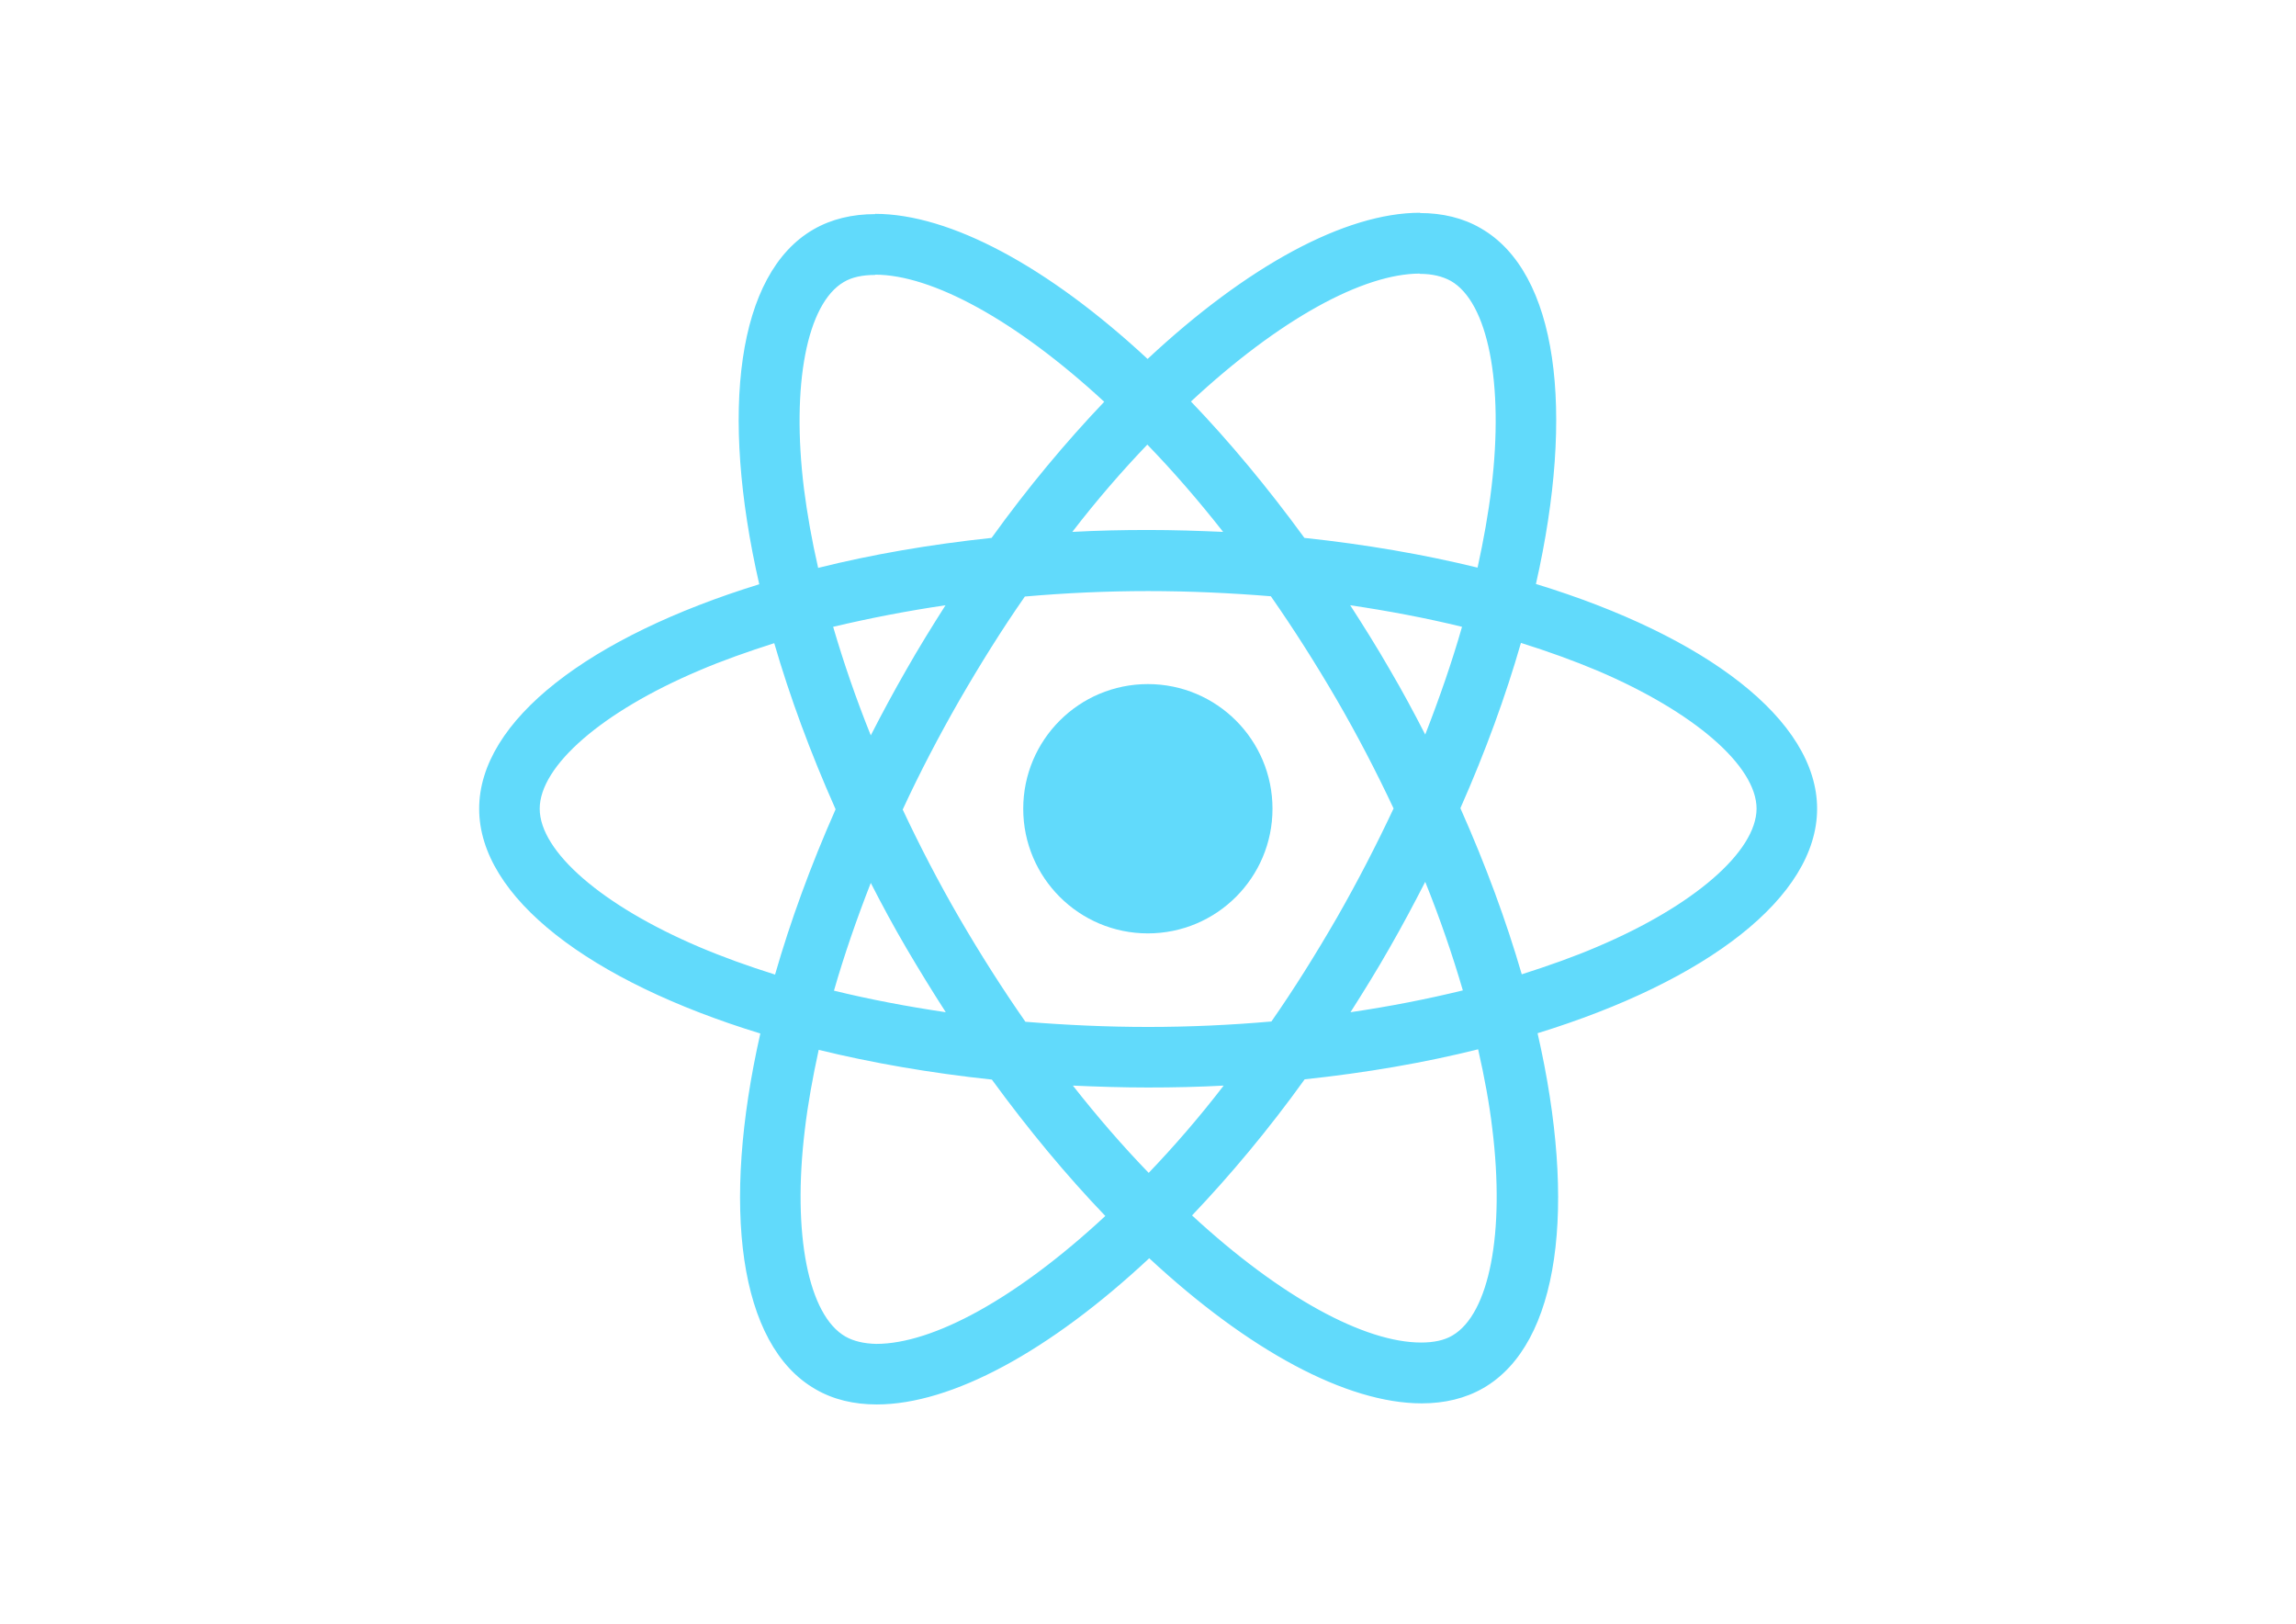
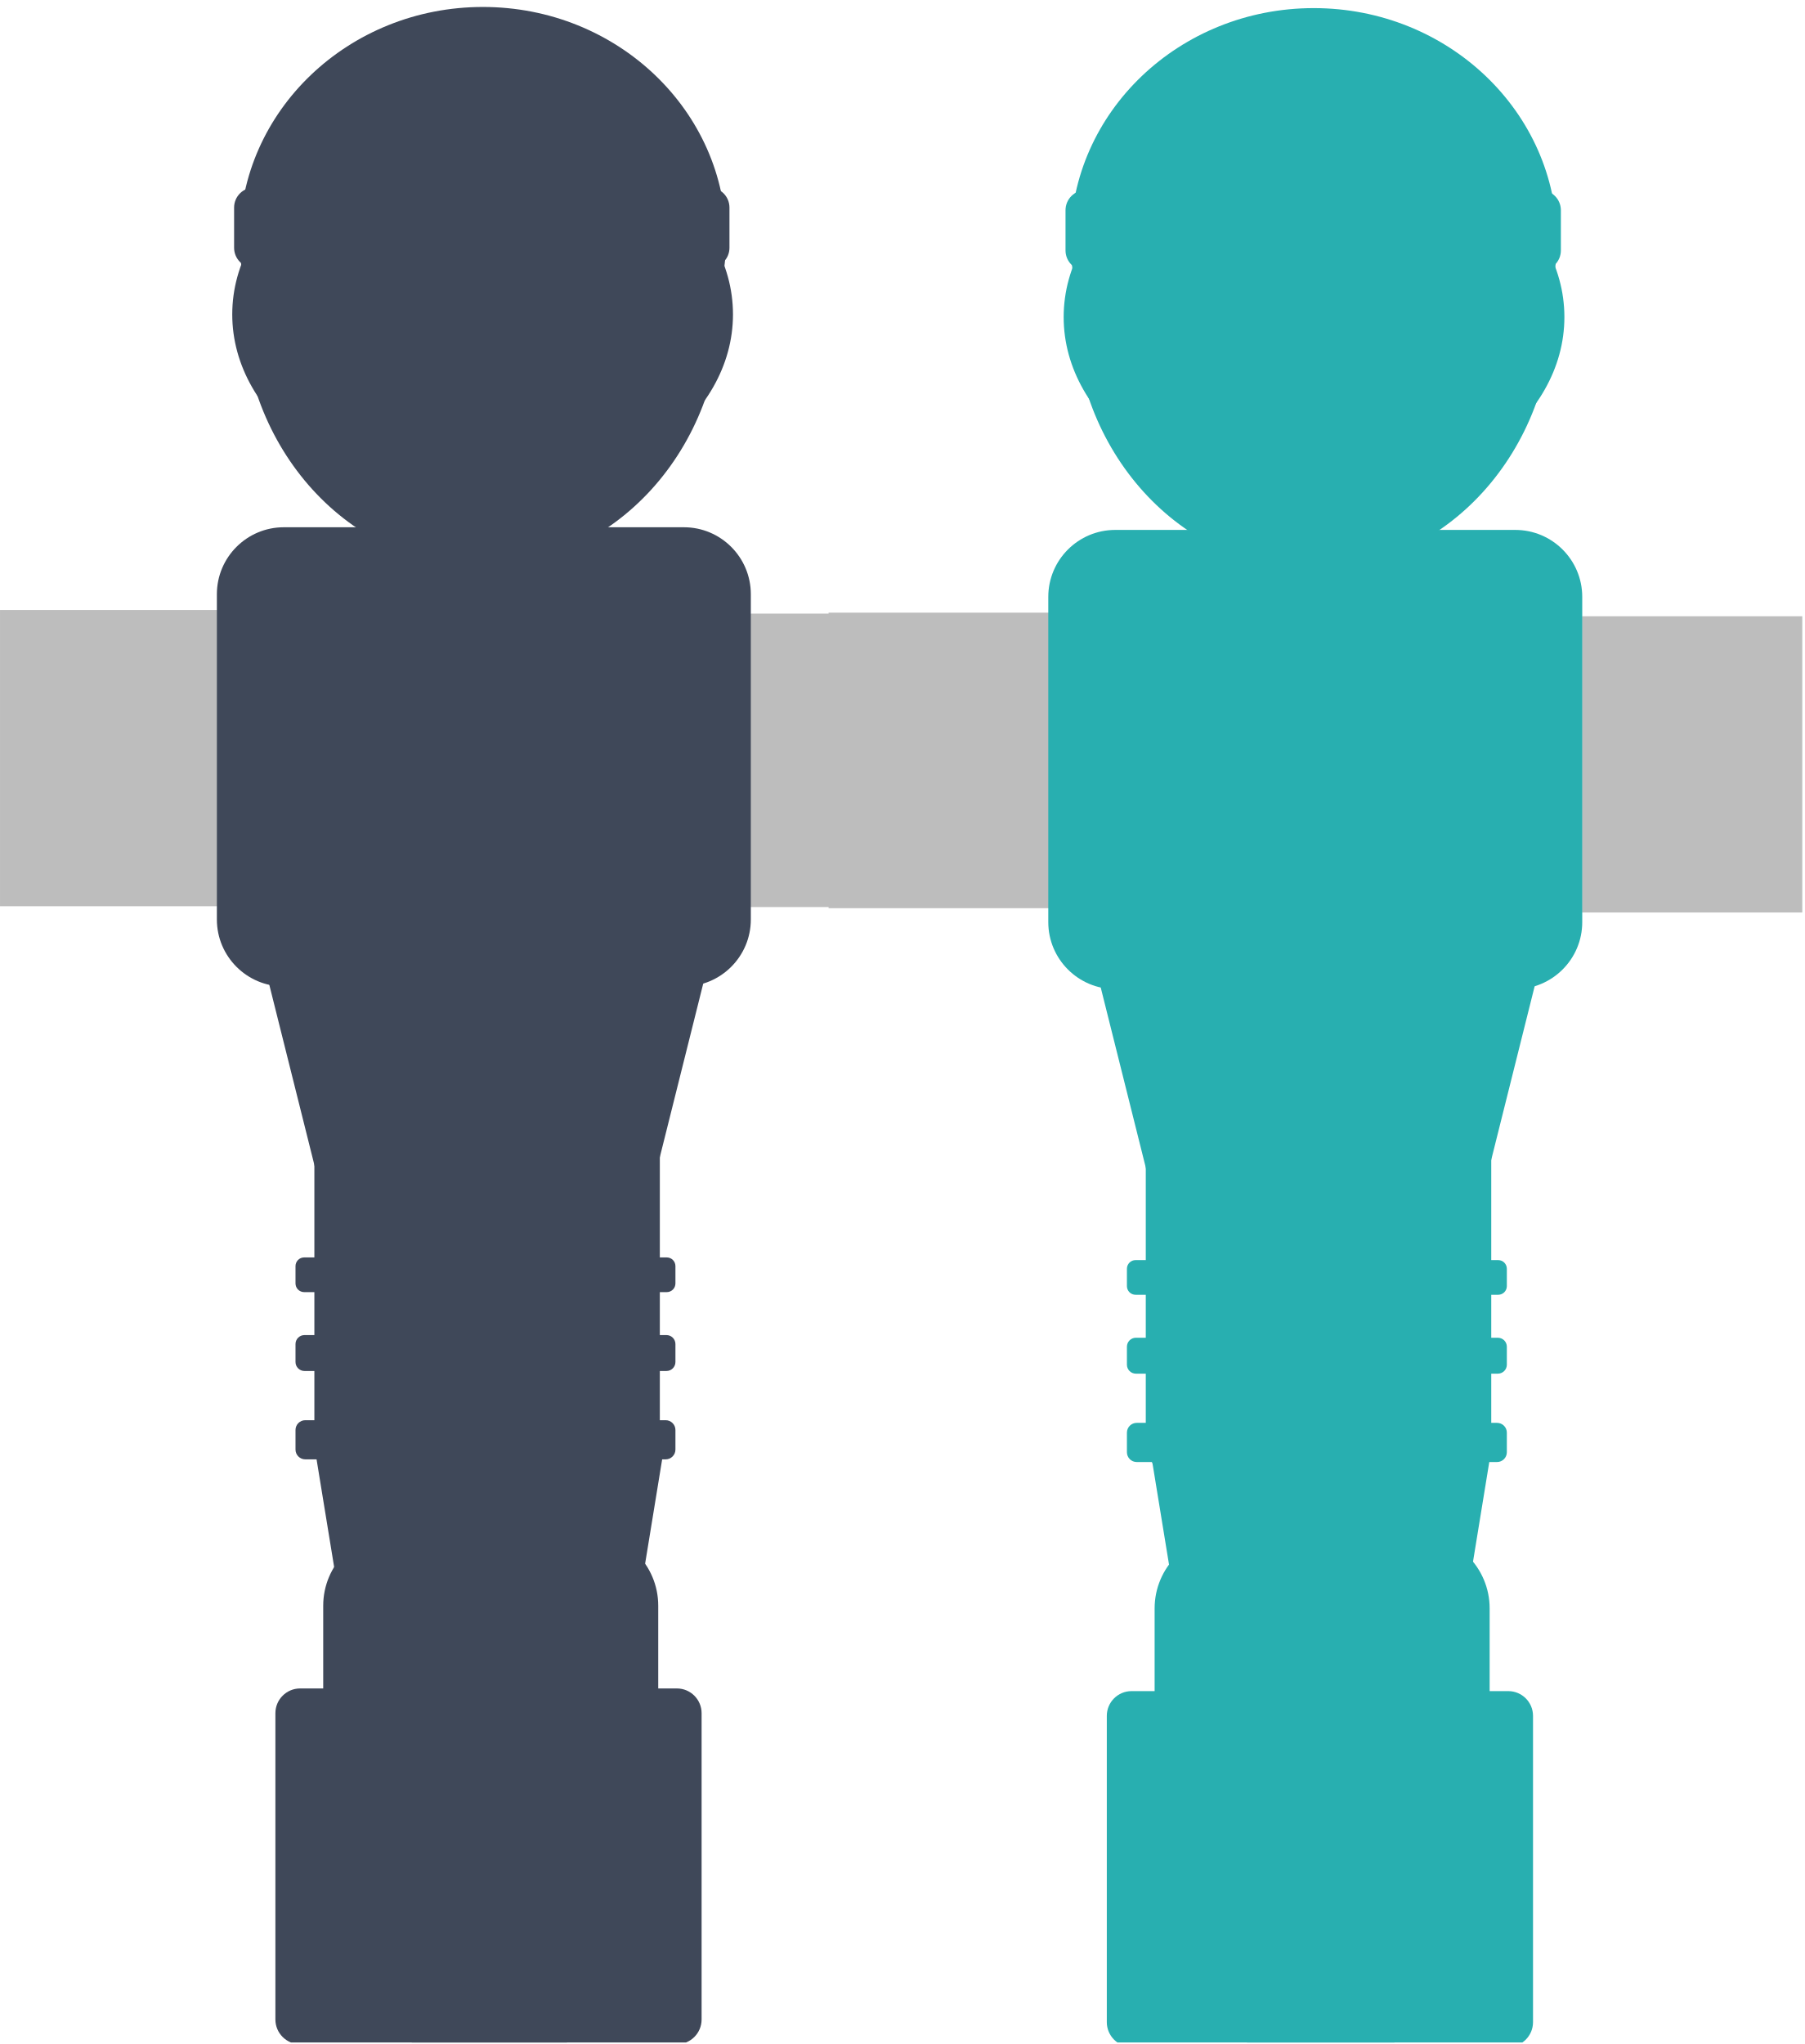
- <svg xmlns="http://www.w3.org/2000/svg" viewBox="0 0 841.9 595.3">
-   <g fill="#61DAFB">
-     <path d="M666.3 296.5c0-32.5-40.7-63.3-103.1-82.4 14.4-63.6 8-114.2-20.2-130.4-6.5-3.8-14.1-5.6-22.4-5.6v22.3c4.6 0 8.3.9 11.4 2.6 13.6 7.8 19.5 37.5 14.9 75.7-1.1 9.4-2.9 19.3-5.1 29.4-19.6-4.8-41-8.5-63.5-10.9-13.5-18.5-27.5-35.3-41.6-50 32.6-30.3 63.2-46.9 84-46.9V78c-27.5 0-63.5 19.6-99.9 53.6-36.4-33.8-72.4-53.2-99.9-53.2v22.3c20.7 0 51.4 16.5 84 46.6-14 14.7-28 31.4-41.3 49.9-22.6 2.4-44 6.1-63.6 11-2.3-10-4-19.7-5.2-29-4.7-38.2 1.1-67.9 14.6-75.8 3-1.8 6.9-2.6 11.5-2.6V78.5c-8.4 0-16 1.8-22.6 5.6-28.1 16.2-34.4 66.7-19.9 130.1-62.2 19.2-102.7 49.9-102.7 82.3 0 32.5 40.7 63.3 103.1 82.4-14.4 63.6-8 114.2 20.2 130.4 6.5 3.8 14.1 5.6 22.5 5.6 27.5 0 63.5-19.6 99.9-53.6 36.4 33.8 72.4 53.2 99.9 53.2 8.4 0 16-1.8 22.6-5.6 28.1-16.2 34.4-66.7 19.9-130.1 62-19.1 102.5-49.9 102.5-82.3zm-130.2-66.7c-3.7 12.9-8.3 26.2-13.5 39.5-4.1-8-8.4-16-13.1-24-4.6-8-9.5-15.8-14.4-23.4 14.2 2.1 27.9 4.7 41 7.9zm-45.8 106.5c-7.8 13.5-15.8 26.3-24.1 38.2-14.9 1.3-30 2-45.2 2-15.1 0-30.2-.7-45-1.9-8.3-11.9-16.4-24.6-24.2-38-7.6-13.1-14.5-26.4-20.8-39.8 6.2-13.4 13.2-26.8 20.7-39.9 7.8-13.5 15.8-26.3 24.1-38.2 14.9-1.3 30-2 45.2-2 15.1 0 30.2.7 45 1.9 8.3 11.9 16.4 24.6 24.2 38 7.6 13.1 14.5 26.4 20.8 39.8-6.3 13.4-13.2 26.8-20.7 39.9zm32.3-13c5.4 13.4 10 26.8 13.8 39.8-13.1 3.2-26.9 5.9-41.2 8 4.9-7.7 9.8-15.6 14.4-23.7 4.6-8 8.9-16.1 13-24.1zM421.2 430c-9.3-9.6-18.6-20.3-27.8-32 9 .4 18.2.7 27.5.7 9.4 0 18.7-.2 27.8-.7-9 11.7-18.3 22.4-27.5 32zm-74.4-58.9c-14.2-2.1-27.9-4.7-41-7.9 3.7-12.9 8.3-26.2 13.5-39.5 4.1 8 8.4 16 13.1 24 4.7 8 9.5 15.8 14.4 23.4zM420.7 163c9.3 9.6 18.6 20.3 27.8 32-9-.4-18.2-.7-27.5-.7-9.4 0-18.7.2-27.8.7 9-11.7 18.3-22.4 27.5-32zm-74 58.9c-4.9 7.7-9.8 15.6-14.4 23.7-4.6 8-8.9 16-13 24-5.4-13.4-10-26.8-13.8-39.8 13.1-3.1 26.9-5.8 41.2-7.9zm-90.5 125.2c-35.4-15.1-58.3-34.9-58.3-50.6 0-15.7 22.9-35.6 58.3-50.6 8.6-3.7 18-7 27.7-10.1 5.7 19.6 13.2 40 22.5 60.9-9.2 20.8-16.6 41.1-22.2 60.6-9.9-3.1-19.3-6.5-28-10.2zM310 490c-13.6-7.8-19.5-37.5-14.9-75.7 1.1-9.4 2.9-19.3 5.1-29.4 19.6 4.8 41 8.5 63.5 10.9 13.5 18.5 27.5 35.3 41.6 50-32.6 30.3-63.2 46.9-84 46.9-4.5-.1-8.3-1-11.3-2.7zm237.2-76.2c4.7 38.2-1.1 67.9-14.6 75.8-3 1.8-6.9 2.6-11.5 2.6-20.7 0-51.4-16.5-84-46.6 14-14.7 28-31.4 41.3-49.9 22.6-2.4 44-6.1 63.6-11 2.3 10.1 4.1 19.8 5.2 29.1zm38.5-66.7c-8.6 3.7-18 7-27.7 10.1-5.7-19.6-13.2-40-22.5-60.9 9.2-20.8 16.6-41.1 22.2-60.6 9.9 3.1 19.3 6.5 28.1 10.2 35.4 15.1 58.3 34.9 58.3 50.6-.1 15.7-23 35.6-58.4 50.6zM320.8 78.4z" />
-     <circle cx="420.9" cy="296.5" r="45.7" />
-     <path d="M520.5 78.1z" />
+ <svg xmlns="http://www.w3.org/2000/svg" width="100%" height="100%" viewBox="0 0 761 862" version="1.1" xml:space="preserve" style="fill-rule:evenodd;clip-rule:evenodd;stroke-linejoin:round;stroke-miterlimit:2;">
+   <g transform="matrix(1,0,0,1,-1153.57,-735.761)">
+     <g id="Logo" transform="matrix(1.29781,0,0,1.00278,544.005,720.402)">
+       <rect x="469.689" y="15.316" width="586.087" height="858.963" style="fill:none;" />
+       <clipPath id="_clip1">
+         <rect x="469.689" y="15.316" width="586.087" height="858.963" />
+       </clipPath>
+       <g clip-path="url(#_clip1)">
+         <g transform="matrix(1.00366,0,0,1,-2.90137,0)">
+           <g transform="matrix(4.68832,0,0,7.50652,649.976,-1713.39)">
+             <rect x="13.631" y="264.671" width="15.217" height="16.441" style="fill:rgb(189,189,189);" />
+           </g>
+           <g transform="matrix(4.68694,0,0,7.57698,406.064,-1733.55)">
+             <rect x="13.631" y="264.671" width="15.217" height="16.441" style="fill:rgb(189,189,189);" />
+           </g>
+           <g transform="matrix(0.651149,0,0,0.812627,705.942,27.0631)">
+             <ellipse cx="-120.875" cy="109.224" rx="120.925" ry="120.075" style="fill:rgb(63,72,89);" />
+           </g>
+           <g transform="matrix(0.834558,0,0,0.823714,721.06,-11.4016)">
+             <ellipse cx="-112.537" cy="192.957" rx="97.143" ry="95.126" style="fill:rgb(63,72,89);" />
+           </g>
+           <g transform="matrix(0.767721,0,0,1.19103,511.279,-230.184)">
+             <ellipse cx="150.63" cy="313.064" rx="101.13" ry="93.162" style="fill:rgb(63,72,89);" />
+           </g>
+           <g transform="matrix(0.984336,0,0,0.997232,304.504,-28.8666)">
+             <path d="M408.974,131.842C408.974,127.163 406.011,123.364 402.362,123.364L252.632,123.364C248.982,123.364 246.019,127.163 246.019,131.842L246.019,148.798C246.019,153.477 248.982,157.276 252.632,157.276L402.362,157.276C406.011,157.276 408.974,153.477 408.974,148.798L408.974,131.842Z" style="fill:rgb(63,72,89);" />
+           </g>
+           <g transform="matrix(0.795176,0,0,2.98555,715.999,-448.57)">
+             <path d="M-2.525,239.079C-2.525,233.874 -14.741,229.648 -29.786,229.648L-192.699,229.648C-207.745,229.648 -219.96,233.874 -219.96,239.079L-219.96,284.898C-219.96,290.103 -207.745,294.329 -192.699,294.329L-29.786,294.329C-14.741,294.329 -2.525,290.103 -2.525,284.898L-2.525,239.079Z" style="fill:rgb(63,72,89);" />
+           </g>
+           <g transform="matrix(0.628686,1.99093e-18,-3.03378e-18,-1.58422,523.37,2306.24)">
+             <path d="M166.865,954.566L285.831,1199.69L47.899,1199.69L166.865,954.566Z" style="fill:rgb(63,72,89);" />
+           </g>
+           <g transform="matrix(0.871141,0,0,0.997232,672.496,10.1941)">
+             <path d="M29.336,727.619C29.336,721.862 25.217,717.189 20.144,717.189L-119.897,717.189C-124.97,717.189 -129.089,721.862 -129.089,727.619L-129.089,856.797C-129.089,862.554 -124.97,867.227 -119.897,867.227L20.144,867.227C25.217,867.227 29.336,862.554 29.336,856.797L29.336,727.619Z" style="fill:rgb(63,72,89);" />
+           </g>
+           <g transform="matrix(0.767721,0,0,1.02691,808.521,-8.97356)">
+             <path d="M-162.183,681.261C-162.183,664.529 -176.172,650.944 -193.402,650.944L-272.271,650.944C-289.501,650.944 -303.49,664.529 -303.49,681.261L-303.49,755.054C-303.49,771.786 -289.501,785.371 -272.271,785.371L-193.402,785.371C-176.172,785.371 -162.183,771.786 -162.183,755.054L-162.183,681.261Z" style="fill:rgb(63,72,89);" />
+           </g>
+           <g transform="matrix(0.47566,-3.79516e-17,5.78308e-17,-1.83635,549.955,2827.06)">
+             <path d="M166.865,954.566L285.831,1199.69L47.899,1199.69L166.865,954.566Z" style="fill:rgb(63,72,89);" />
+           </g>
+           <g transform="matrix(0.778775,0,0,0.997232,805.97,12.9977)">
+             <path d="M-155.939,400.845C-155.939,380.74 -172.03,364.417 -191.85,364.417L-263.673,364.417C-283.493,364.417 -299.584,380.74 -299.584,400.845L-299.584,604.207C-299.584,624.312 -283.493,640.635 -263.673,640.635L-191.85,640.635C-172.03,640.635 -155.939,624.312 -155.939,604.207L-155.939,400.845Z" style="fill:rgb(63,72,89);" />
+           </g>
+           <g transform="matrix(0.508808,0,0,1.40929,567.485,-747.047)">
+             <path d="M239.958,967.686C239.958,966.074 237.167,964.765 233.729,964.765L4.397,964.765C0.959,964.765 -1.832,966.074 -1.832,967.686L-1.832,973.529C-1.832,975.141 0.959,976.45 4.397,976.45L233.729,976.45C237.167,976.45 239.958,975.141 239.958,973.529L239.958,967.686Z" style="fill:rgb(63,72,89);" />
+           </g>
+           <g transform="matrix(0.508808,0,0,1.29253,567.485,-670.199)">
+             <path d="M239.958,967.686C239.958,966.074 237.398,964.765 234.245,964.765L3.881,964.765C0.728,964.765 -1.832,966.074 -1.832,967.686L-1.832,973.529C-1.832,975.141 0.728,976.45 3.881,976.45L234.245,976.45C237.398,976.45 239.958,975.141 239.958,973.529L239.958,967.686Z" style="fill:rgb(63,72,89);" />
+           </g>
+           <g transform="matrix(0.508808,0,0,1.24909,567.485,-660.95)">
+             <path d="M239.958,967.686C239.958,966.074 237.484,964.765 234.437,964.765L3.689,964.765C0.642,964.765 -1.832,966.074 -1.832,967.686L-1.832,973.529C-1.832,975.141 0.642,976.45 3.689,976.45L234.437,976.45C237.484,976.45 239.958,975.141 239.958,973.529L239.958,967.686Z" style="fill:rgb(63,72,89);" />
+           </g>
+         </g>
+         <g transform="matrix(1.00366,0,0,1,-2.90137,0)">
+           <g transform="matrix(4.68832,0,0,7.57698,919.212,-1730.92)">
+             <rect x="13.631" y="264.671" width="15.217" height="16.441" style="fill:rgb(189,189,189);" />
+           </g>
+           <g transform="matrix(4.68694,0,0,7.55937,675.285,-1727.77)">
+             <rect x="13.631" y="264.671" width="15.217" height="16.441" style="fill:rgb(189,189,189);" />
+           </g>
+           <g transform="matrix(0.651149,0,0,0.812627,974.982,27.5452)">
+             <ellipse cx="-120.875" cy="109.224" rx="120.925" ry="120.075" style="fill:rgb(40,175,176);" />
+           </g>
+           <g transform="matrix(0.834558,0,0,0.823714,990.281,-10.2809)">
+             <ellipse cx="-112.537" cy="192.957" rx="97.143" ry="95.126" style="fill:rgb(40,175,176);" />
+           </g>
+           <g transform="matrix(0.767721,0,0,1.19103,780.5,-229.063)">
+             <ellipse cx="150.63" cy="313.064" rx="101.13" ry="93.162" style="fill:rgb(40,175,176);" />
+           </g>
+           <g transform="matrix(0.984336,0,0,0.997232,573.726,-27.746)">
+             <path d="M408.974,131.842C408.974,127.163 406.011,123.364 402.362,123.364L252.632,123.364C248.982,123.364 246.019,127.163 246.019,131.842L246.019,148.798C246.019,153.477 248.982,157.276 252.632,157.276L402.362,157.276C406.011,157.276 408.974,153.477 408.974,148.798L408.974,131.842Z" style="fill:rgb(40,175,176);" />
+           </g>
+           <g transform="matrix(0.795176,0,0,2.98555,985.22,-447.449)">
+             <path d="M-2.525,239.079C-2.525,233.874 -14.741,229.648 -29.786,229.648L-192.699,229.648C-207.745,229.648 -219.96,233.874 -219.96,239.079L-219.96,284.898C-219.96,290.103 -207.745,294.329 -192.699,294.329L-29.786,294.329C-14.741,294.329 -2.525,290.103 -2.525,284.898L-2.525,239.079Z" style="fill:rgb(40,175,176);" />
+           </g>
+           <g transform="matrix(0.628686,1.99093e-18,-3.03378e-18,-1.58422,792.591,2307.36)">
+             <path d="M166.865,954.566L285.831,1199.69L47.899,1199.69L166.865,954.566Z" style="fill:rgb(40,175,176);" />
+           </g>
+           <g transform="matrix(0.871141,0,0,0.997232,941.717,11.3148)">
+             <path d="M29.336,727.619C29.336,721.862 25.217,717.189 20.144,717.189L-119.897,717.189C-124.97,717.189 -129.089,721.862 -129.089,727.619L-129.089,856.797C-129.089,862.554 -124.97,867.227 -119.897,867.227L20.144,867.227C25.217,867.227 29.336,862.554 29.336,856.797L29.336,727.619Z" style="fill:rgb(40,175,176);" />
+           </g>
+           <g transform="matrix(0.767721,0,0,1.02691,1077.74,-7.85293)">
+             <path d="M-162.183,681.261C-162.183,664.529 -176.172,650.944 -193.402,650.944L-272.271,650.944C-289.501,650.944 -303.49,664.529 -303.49,681.261L-303.49,755.054C-303.49,771.786 -289.501,785.371 -272.271,785.371L-193.402,785.371C-176.172,785.371 -162.183,771.786 -162.183,755.054L-162.183,681.261Z" style="fill:rgb(40,175,176);" />
+           </g>
+           <g transform="matrix(0.47566,-3.79516e-17,5.78308e-17,-1.83635,819.176,2817.11)">
+             <path d="M166.865,954.566L285.831,1199.69L47.899,1199.69L166.865,954.566Z" style="fill:rgb(40,175,176);" />
+           </g>
+           <g transform="matrix(0.778775,0,0,0.997232,1075.19,14.1184)">
+             <path d="M-155.939,400.845C-155.939,380.74 -172.03,364.417 -191.85,364.417L-263.673,364.417C-283.493,364.417 -299.584,380.74 -299.584,400.845L-299.584,604.207C-299.584,624.312 -283.493,640.635 -263.673,640.635L-191.85,640.635C-172.03,640.635 -155.939,624.312 -155.939,604.207L-155.939,400.845Z" style="fill:rgb(40,175,176);" />
+           </g>
+           <g transform="matrix(0.508808,0,0,1.40929,836.706,-745.926)">
+             <path d="M239.958,967.686C239.958,966.074 237.167,964.765 233.729,964.765L4.397,964.765C0.959,964.765 -1.832,966.074 -1.832,967.686L-1.832,973.529C-1.832,975.141 0.959,976.45 4.397,976.45L233.729,976.45C237.167,976.45 239.958,975.141 239.958,973.529L239.958,967.686Z" style="fill:rgb(40,175,176);" />
+           </g>
+           <g transform="matrix(0.508808,0,0,1.29253,836.706,-669.078)">
+             <path d="M239.958,967.686C239.958,966.074 237.398,964.765 234.245,964.765L3.881,964.765C0.728,964.765 -1.832,966.074 -1.832,967.686L-1.832,973.529C-1.832,975.141 0.728,976.45 3.881,976.45L234.245,976.45C237.398,976.45 239.958,975.141 239.958,973.529L239.958,967.686Z" style="fill:rgb(40,175,176);" />
+           </g>
+           <g transform="matrix(0.508808,0,0,1.24909,836.706,-659.83)">
+             <path d="M239.958,967.686C239.958,966.074 237.484,964.765 234.437,964.765L3.689,964.765C0.642,964.765 -1.832,966.074 -1.832,967.686L-1.832,973.529C-1.832,975.141 0.642,976.45 3.689,976.45L234.437,976.45C237.484,976.45 239.958,975.141 239.958,973.529L239.958,967.686Z" style="fill:rgb(40,175,176);" />
+           </g>
+         </g>
+       </g>
+     </g>
  </g>
</svg>
